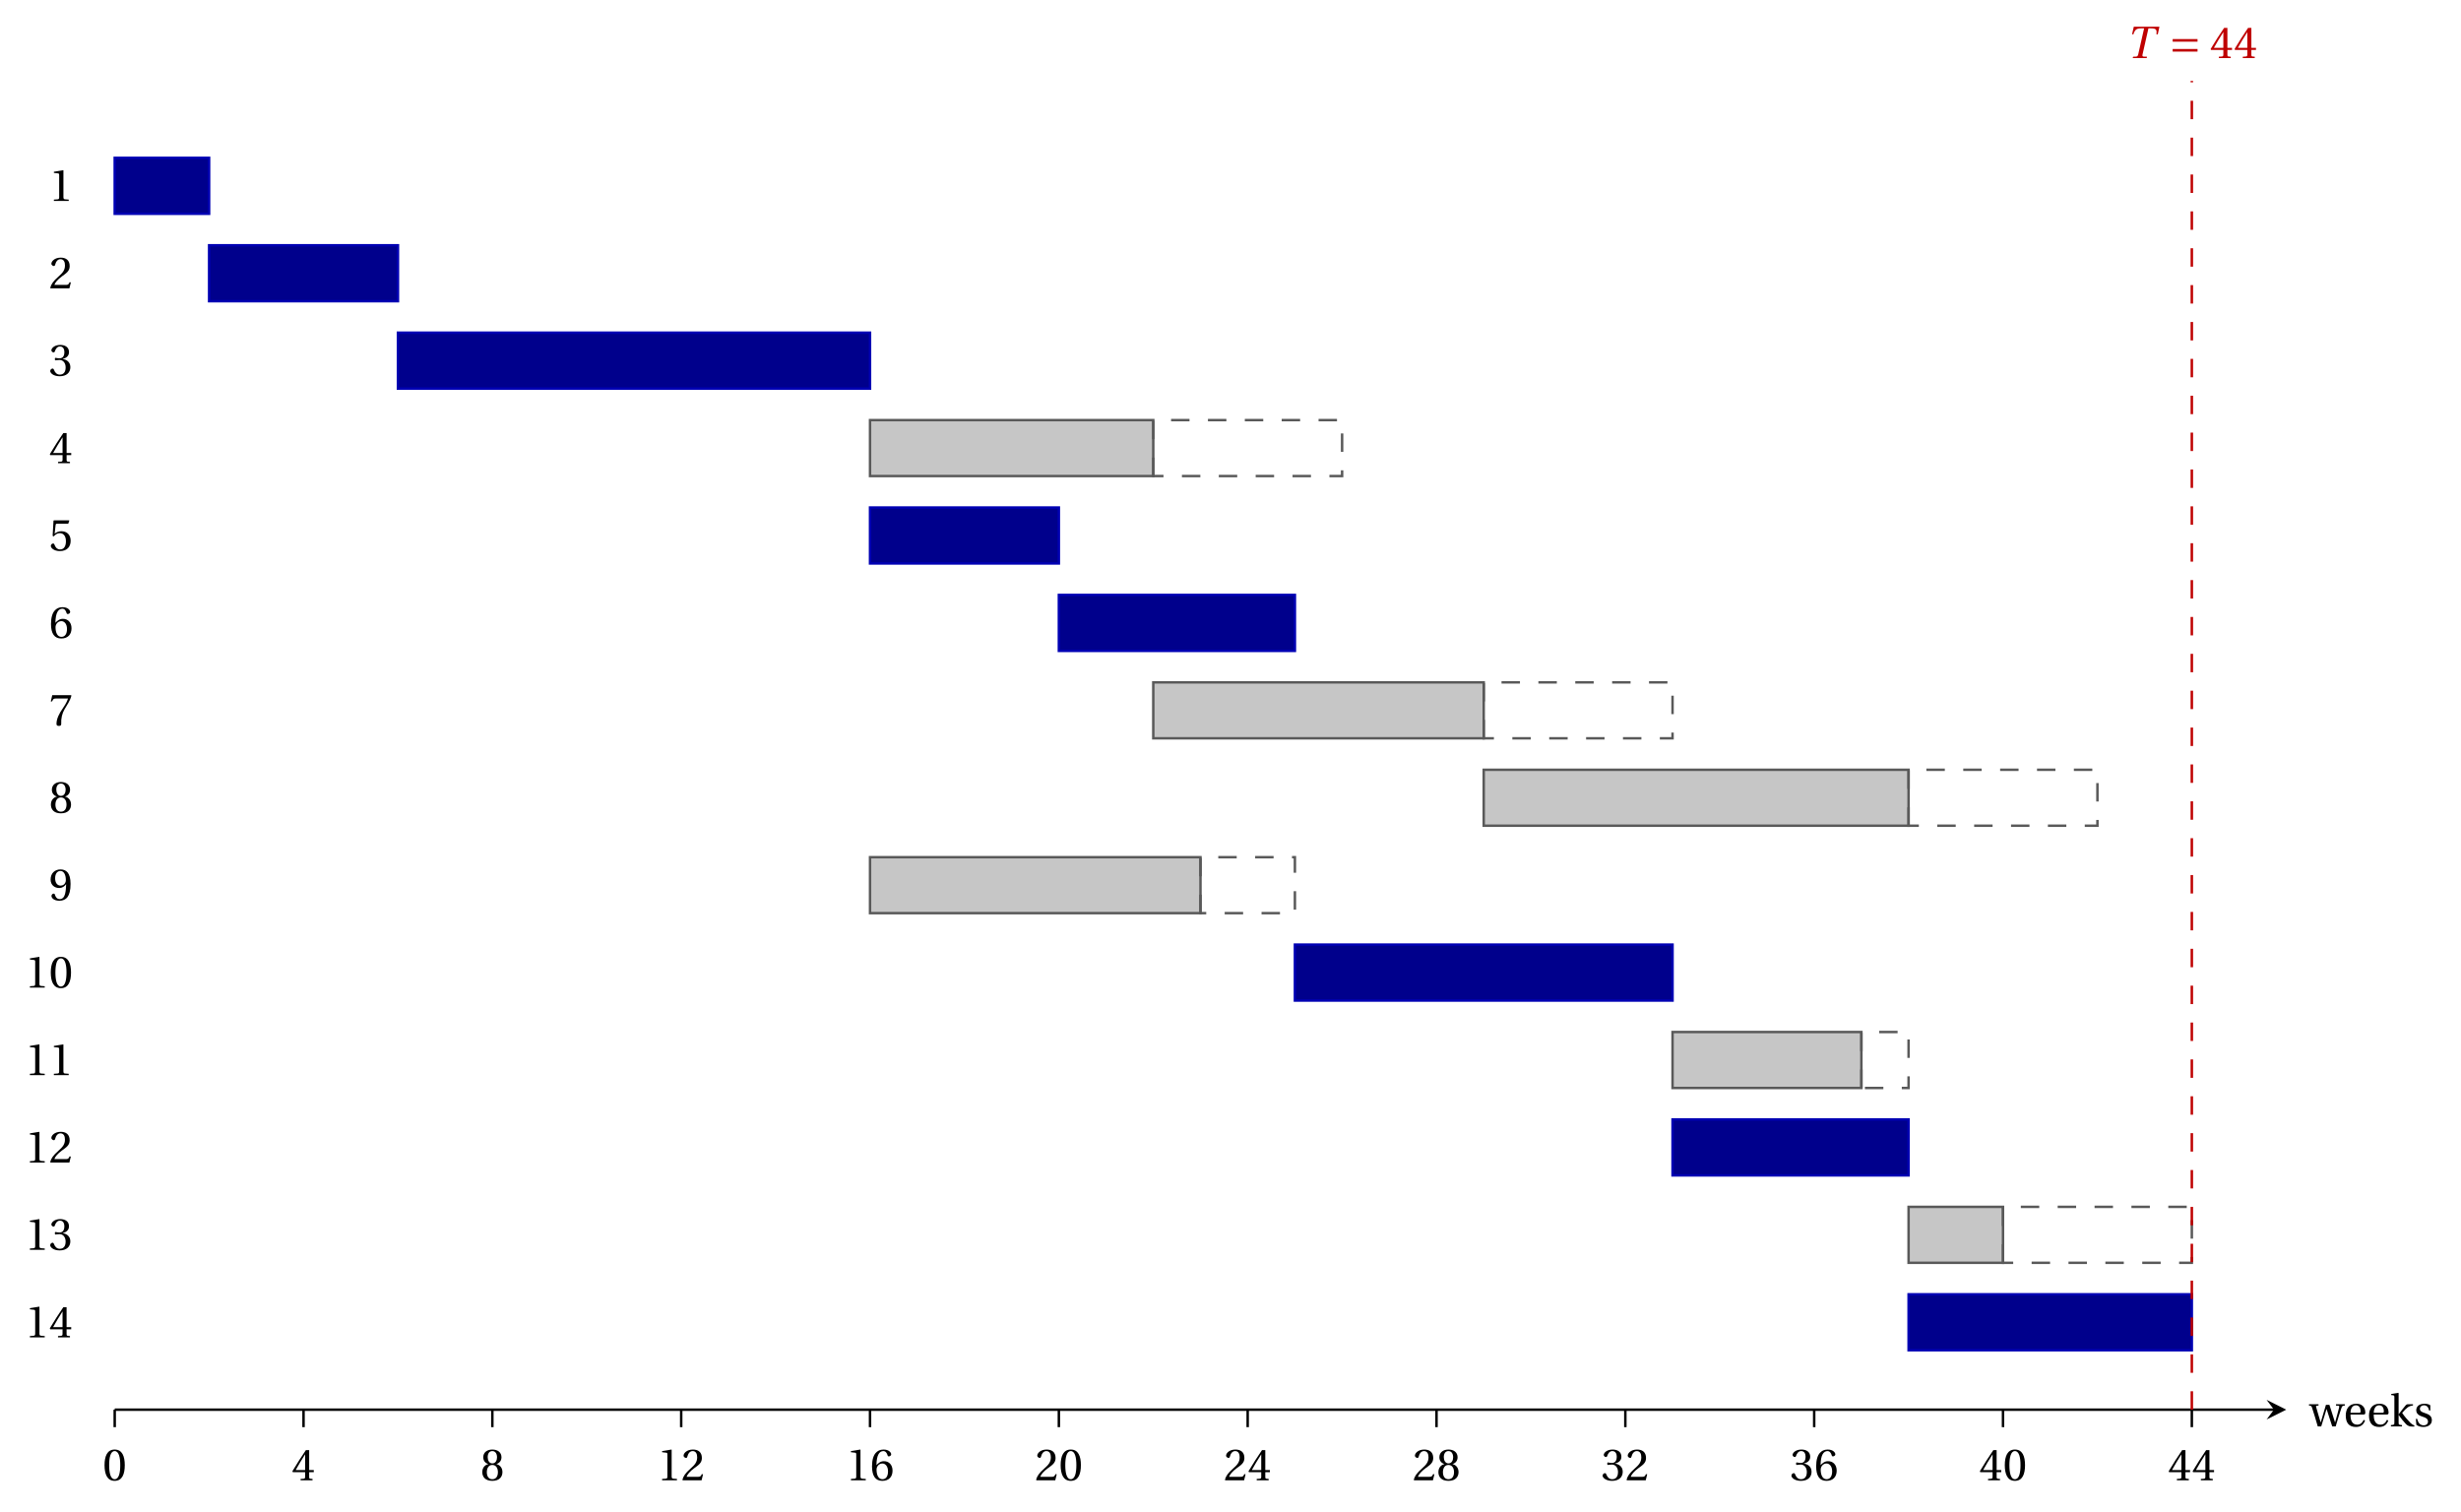
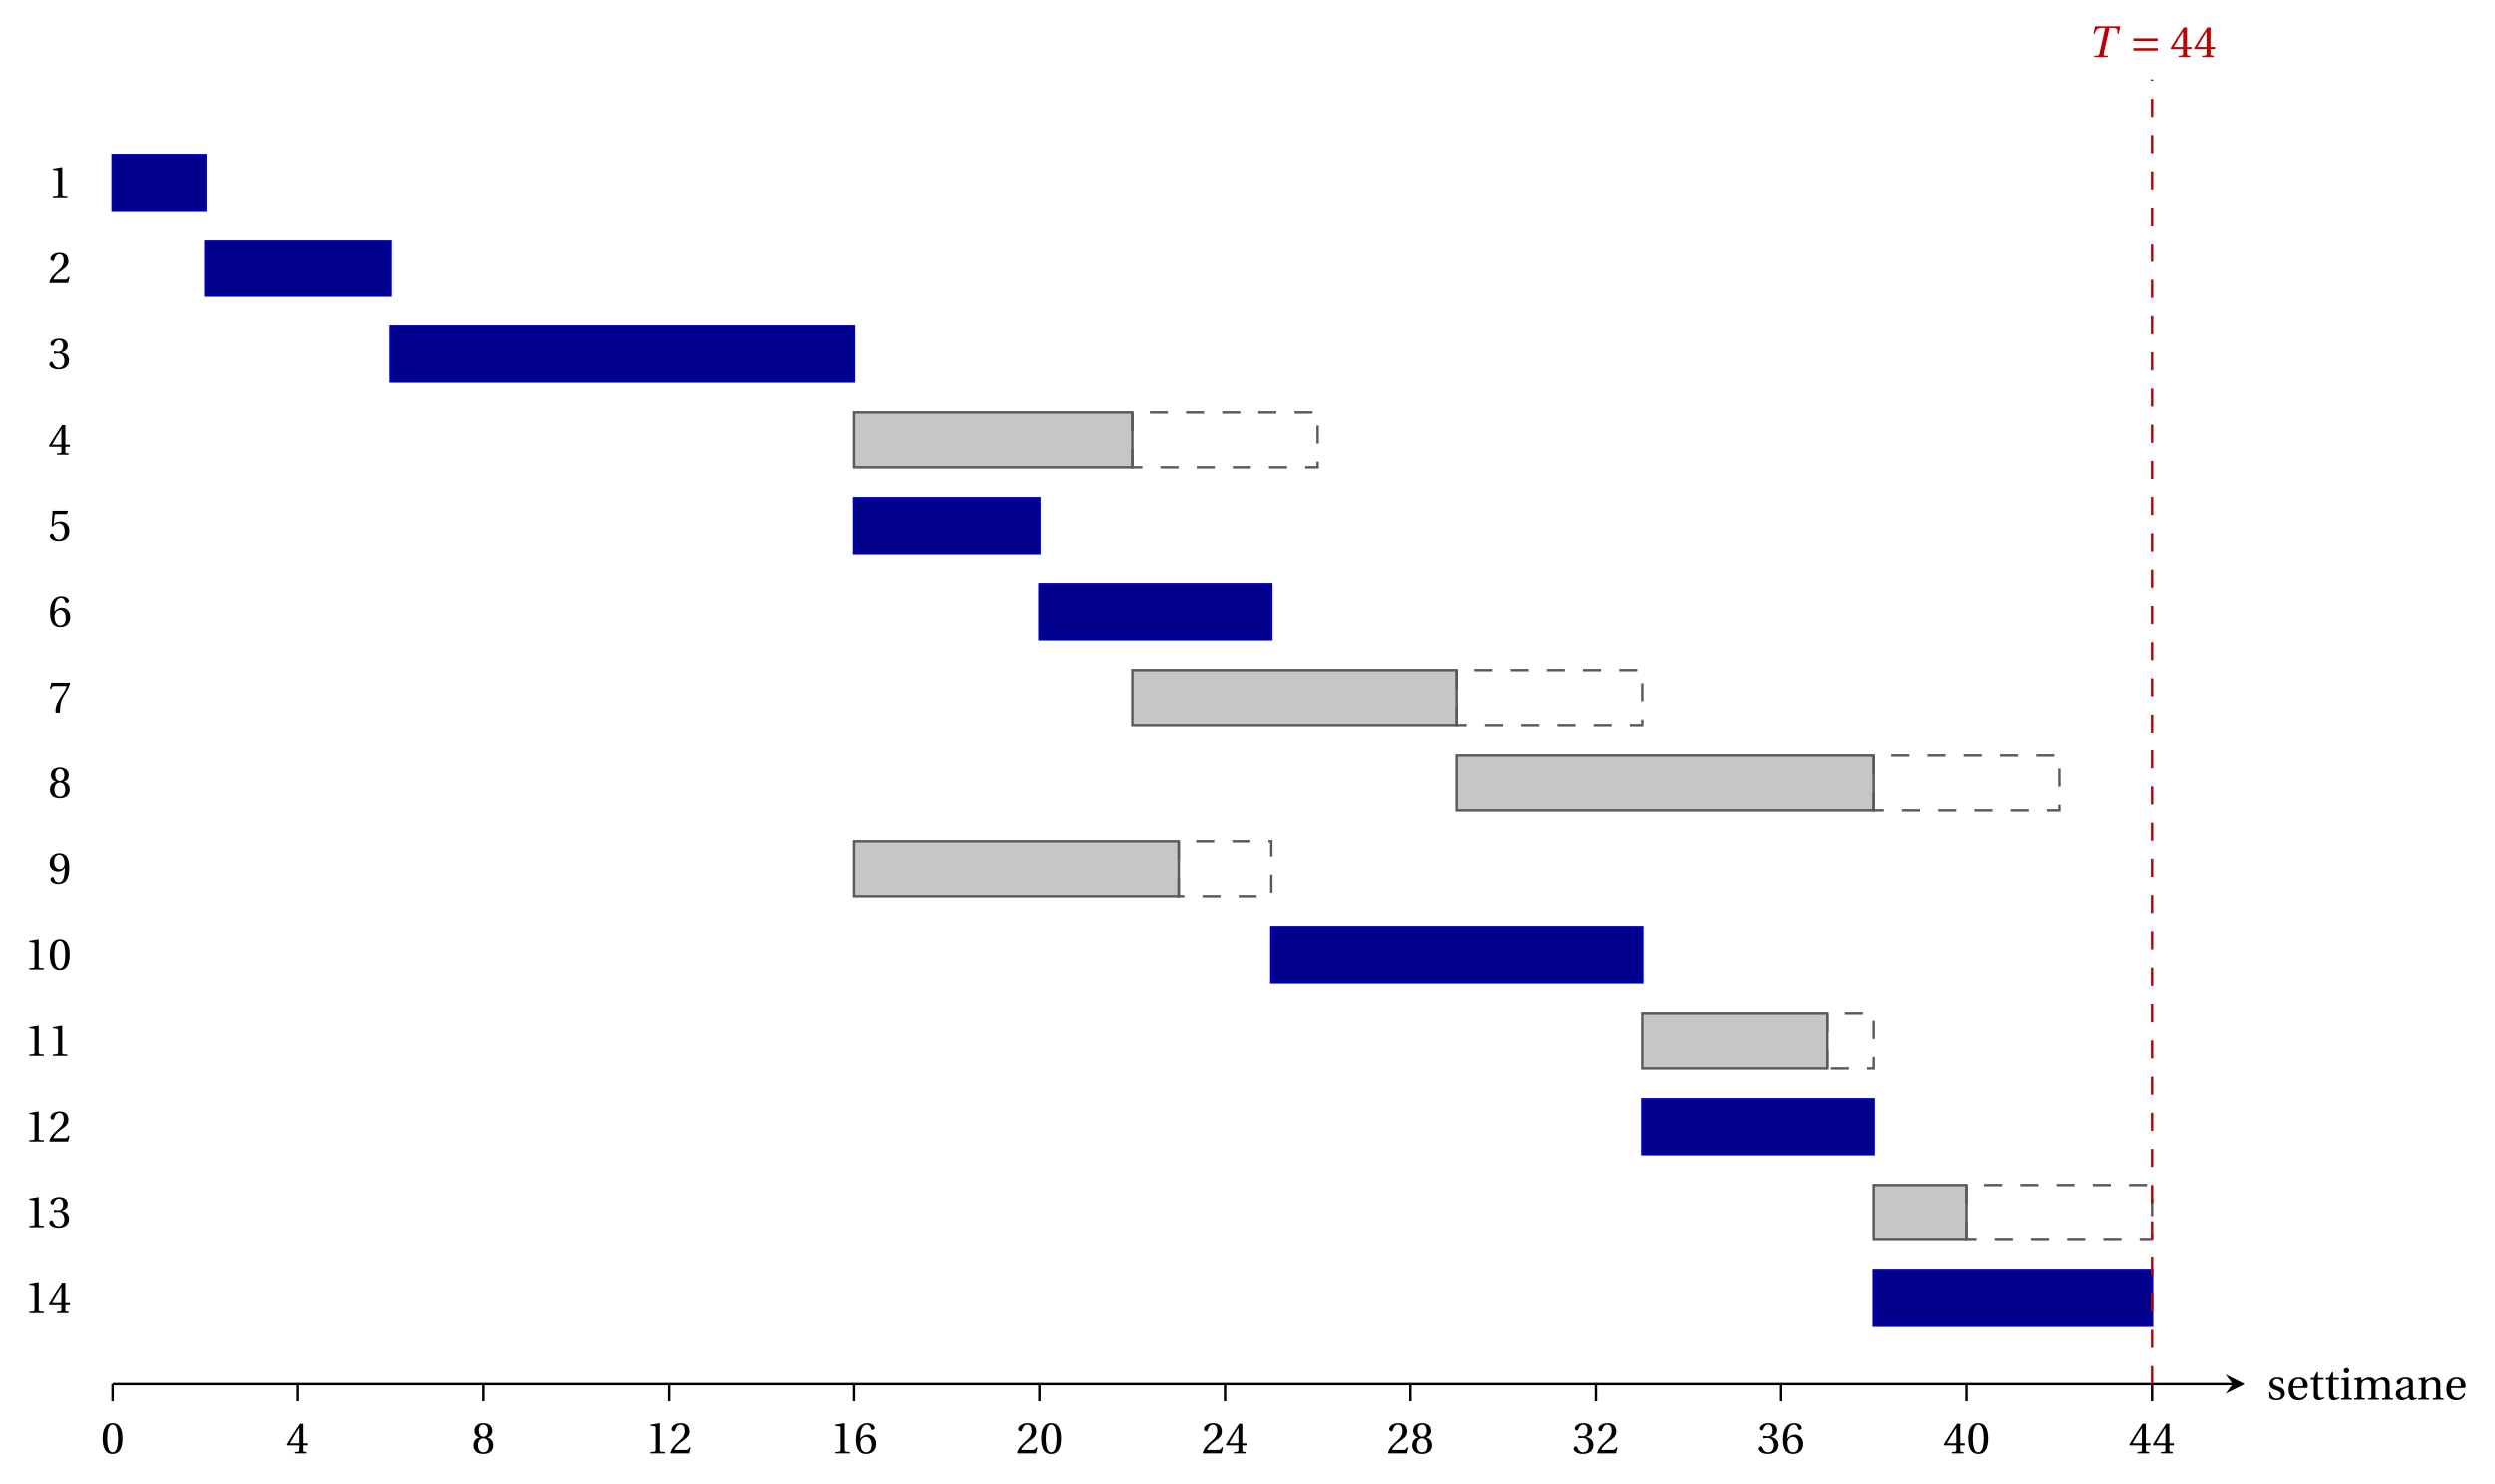
- <svg xmlns="http://www.w3.org/2000/svg" xmlns:xlink="http://www.w3.org/1999/xlink" width="498.75pt" height="306.25pt" viewBox="0 0 399 245" version="1.2">
+ <svg xmlns="http://www.w3.org/2000/svg" xmlns:xlink="http://www.w3.org/1999/xlink" width="515.00pt" height="306.25pt" viewBox="0 0 412 245" version="1.2">
  <defs>
    <g>
      <symbol overflow="visible" id="glyph0-0">
        <path style="stroke:none;" d="" />
      </symbol>
      <symbol overflow="visible" id="glyph0-1">
        <path style="stroke:none;" d="M 3.203 0 L 3.203 -0.219 L 2.594 -0.266 C 2.438 -0.281 2.344 -0.344 2.344 -0.625 L 2.344 -4.938 L 2.312 -4.984 L 0.797 -4.734 L 0.797 -4.547 L 1.484 -4.469 C 1.609 -4.453 1.656 -4.391 1.656 -4.172 L 1.656 -0.625 C 1.656 -0.484 1.641 -0.391 1.594 -0.344 C 1.547 -0.297 1.5 -0.266 1.422 -0.266 L 0.797 -0.219 L 0.797 0 Z M 3.203 0 " />
      </symbol>
      <symbol overflow="visible" id="glyph0-2">
        <path style="stroke:none;" d="M 3.547 -0.969 L 3.344 -1 C 3.188 -0.609 3.047 -0.562 2.75 -0.562 L 0.875 -0.562 C 1 -0.938 1.422 -1.453 2.109 -1.953 C 2.812 -2.469 3.359 -2.797 3.359 -3.609 C 3.359 -4.625 2.688 -4.984 1.906 -4.984 C 0.906 -4.984 0.391 -4.375 0.391 -4 C 0.391 -3.75 0.672 -3.625 0.797 -3.625 C 0.922 -3.625 0.969 -3.703 1 -3.828 C 1.125 -4.328 1.406 -4.734 1.859 -4.734 C 2.422 -4.734 2.594 -4.25 2.594 -3.719 C 2.594 -2.938 2.188 -2.484 1.547 -1.922 C 0.656 -1.141 0.344 -0.641 0.203 -0.078 L 0.266 0 L 3.312 0 Z M 3.547 -0.969 " />
      </symbol>
      <symbol overflow="visible" id="glyph0-3">
        <path style="stroke:none;" d="M 0.953 -2.688 C 0.953 -2.562 0.984 -2.484 1.078 -2.484 C 1.172 -2.484 1.375 -2.547 1.719 -2.547 C 2.344 -2.547 2.703 -1.984 2.703 -1.344 C 2.703 -0.469 2.266 -0.172 1.75 -0.172 C 1.266 -0.172 0.953 -0.531 0.812 -0.953 C 0.766 -1.078 0.688 -1.156 0.594 -1.156 C 0.453 -1.156 0.203 -1.016 0.203 -0.75 C 0.203 -0.438 0.703 0.094 1.734 0.094 C 2.797 0.094 3.469 -0.453 3.469 -1.391 C 3.469 -2.359 2.625 -2.656 2.219 -2.703 L 2.219 -2.719 C 2.609 -2.797 3.25 -3.078 3.25 -3.812 C 3.25 -4.625 2.609 -4.984 1.828 -4.984 C 0.859 -4.984 0.391 -4.422 0.391 -4.109 C 0.391 -3.891 0.641 -3.766 0.75 -3.766 C 0.844 -3.766 0.906 -3.812 0.938 -3.906 C 1.094 -4.406 1.375 -4.734 1.781 -4.734 C 2.359 -4.734 2.5 -4.219 2.5 -3.797 C 2.5 -3.359 2.344 -2.812 1.719 -2.812 C 1.375 -2.812 1.172 -2.891 1.078 -2.891 C 0.984 -2.891 0.953 -2.812 0.953 -2.688 Z M 0.953 -2.688 " />
      </symbol>
      <symbol overflow="visible" id="glyph0-4">
        <path style="stroke:none;" d="M 2.203 -1.312 L 2.203 -0.562 C 2.203 -0.312 2.125 -0.266 1.938 -0.25 L 1.469 -0.219 L 1.469 0 L 3.406 0 L 3.406 -0.219 L 3.078 -0.25 C 2.906 -0.266 2.859 -0.312 2.859 -0.562 L 2.859 -1.312 L 3.609 -1.312 L 3.609 -1.656 L 2.859 -1.656 L 2.859 -4.891 L 2.328 -4.891 C 1.641 -3.891 0.812 -2.609 0.141 -1.469 L 0.203 -1.312 Z M 0.672 -1.656 C 1.109 -2.453 1.625 -3.297 2.188 -4.188 L 2.203 -4.188 L 2.203 -1.656 Z M 0.672 -1.656 " />
      </symbol>
      <symbol overflow="visible" id="glyph0-5">
        <path style="stroke:none;" d="M 3.125 -4.344 L 3.297 -4.844 L 3.266 -4.891 L 0.812 -4.891 L 0.734 -4.828 L 0.594 -2.375 L 0.766 -2.281 C 1.078 -2.641 1.375 -2.812 1.766 -2.812 C 2.25 -2.812 2.75 -2.469 2.75 -1.5 C 2.75 -0.734 2.453 -0.172 1.812 -0.172 C 1.297 -0.172 1.031 -0.547 0.891 -0.953 C 0.844 -1.062 0.781 -1.141 0.688 -1.141 C 0.531 -1.141 0.297 -0.984 0.297 -0.75 C 0.297 -0.406 0.812 0.094 1.766 0.094 C 2.969 0.094 3.516 -0.641 3.516 -1.578 C 3.516 -2.594 2.875 -3.125 2 -3.125 C 1.594 -3.125 1.172 -2.953 0.938 -2.734 L 0.922 -2.75 L 1.078 -4.125 C 1.109 -4.312 1.156 -4.344 1.297 -4.344 Z M 3.125 -4.344 " />
      </symbol>
      <symbol overflow="visible" id="glyph0-6">
        <path style="stroke:none;" d="M 2 0.094 C 3.078 0.094 3.656 -0.578 3.656 -1.562 C 3.656 -2.562 3.016 -3.109 2.25 -3.094 C 1.703 -3.109 1.266 -2.703 1.062 -2.469 L 1.047 -2.469 C 1.062 -4.078 1.516 -4.734 2.172 -4.734 C 2.516 -4.734 2.75 -4.438 2.859 -4.016 C 2.875 -3.938 2.938 -3.875 3.047 -3.875 C 3.203 -3.875 3.438 -4 3.438 -4.203 C 3.438 -4.484 3.078 -4.984 2.203 -4.984 C 1.625 -4.984 1.203 -4.766 0.906 -4.406 C 0.578 -4.031 0.328 -3.328 0.328 -2.266 C 0.328 -0.688 0.891 0.094 2 0.094 Z M 2.016 -2.719 C 2.469 -2.719 2.922 -2.297 2.922 -1.453 C 2.922 -0.688 2.625 -0.172 2.016 -0.172 C 1.375 -0.172 1.062 -0.844 1.062 -1.734 C 1.062 -2.172 1.391 -2.719 2.016 -2.719 Z M 2.016 -2.719 " />
      </symbol>
      <symbol overflow="visible" id="glyph0-7">
        <path style="stroke:none;" d="M 0.531 -4.891 L 0.297 -3.875 L 0.5 -3.875 L 0.578 -4.016 C 0.672 -4.234 0.766 -4.344 1.094 -4.344 L 3.078 -4.344 C 3 -4.078 2.859 -3.656 2.266 -2.797 C 1.641 -1.891 1.219 -1.078 1.219 -0.219 C 1.219 0.031 1.391 0.094 1.625 0.094 C 1.828 0.094 1.984 0.016 1.984 -0.188 C 1.938 -1.156 2.141 -1.938 2.531 -2.609 C 3 -3.438 3.391 -3.891 3.641 -4.812 L 3.578 -4.891 Z M 0.531 -4.891 " />
      </symbol>
      <symbol overflow="visible" id="glyph0-8">
        <path style="stroke:none;" d="M 1.938 -2.484 C 2.531 -2.484 2.844 -1.984 2.844 -1.312 C 2.844 -0.672 2.562 -0.172 1.938 -0.172 C 1.328 -0.172 1.047 -0.672 1.047 -1.312 C 1.047 -1.984 1.359 -2.484 1.938 -2.484 Z M 1.938 0.094 C 3.125 0.094 3.578 -0.594 3.578 -1.328 C 3.578 -2.078 3.109 -2.5 2.609 -2.625 L 2.609 -2.641 C 3.062 -2.766 3.422 -3.141 3.422 -3.734 C 3.422 -4.531 2.797 -4.984 1.938 -4.984 C 1.109 -4.984 0.469 -4.531 0.469 -3.734 C 0.469 -3.141 0.828 -2.766 1.281 -2.641 L 1.281 -2.625 C 0.781 -2.5 0.312 -2.078 0.312 -1.328 C 0.312 -0.594 0.75 0.094 1.938 0.094 Z M 1.938 -2.734 C 1.422 -2.734 1.188 -3.25 1.188 -3.75 C 1.188 -4.312 1.438 -4.734 1.938 -4.734 C 2.438 -4.734 2.688 -4.312 2.703 -3.75 C 2.703 -3.25 2.484 -2.734 1.938 -2.734 Z M 1.938 -2.734 " />
      </symbol>
      <symbol overflow="visible" id="glyph0-9">
        <path style="stroke:none;" d="M 1.672 -1.969 C 2.125 -1.969 2.516 -2.219 2.766 -2.578 L 2.781 -2.578 C 2.781 -2.125 2.734 -1.531 2.609 -1.016 C 2.484 -0.531 2.219 -0.172 1.75 -0.172 C 1.25 -0.172 1.062 -0.562 0.953 -0.906 C 0.938 -1 0.875 -1.062 0.75 -1.062 C 0.609 -1.062 0.406 -0.906 0.406 -0.688 C 0.406 -0.359 0.797 0.094 1.688 0.094 C 2.281 0.094 2.734 -0.125 3.016 -0.516 C 3.312 -0.938 3.5 -1.578 3.5 -2.641 C 3.5 -3.547 3.312 -4.141 3.031 -4.484 C 2.75 -4.828 2.344 -4.984 1.875 -4.984 C 0.938 -4.984 0.266 -4.359 0.266 -3.344 C 0.266 -2.438 0.922 -1.969 1.672 -1.969 Z M 1.891 -2.359 C 1.328 -2.359 1 -2.844 1 -3.547 C 1 -4.234 1.297 -4.734 1.875 -4.734 C 2.453 -4.734 2.734 -4.031 2.734 -3.312 C 2.734 -3.188 2.734 -3.047 2.688 -2.938 C 2.578 -2.594 2.281 -2.359 1.891 -2.359 Z M 1.891 -2.359 " />
      </symbol>
      <symbol overflow="visible" id="glyph0-10">
        <path style="stroke:none;" d="M 1.938 -4.734 C 2.641 -4.734 2.844 -3.641 2.844 -2.453 C 2.844 -1.25 2.641 -0.172 1.938 -0.172 C 1.25 -0.172 1.047 -1.25 1.047 -2.453 C 1.047 -3.641 1.25 -4.734 1.938 -4.734 Z M 1.938 -4.984 C 0.734 -4.984 0.297 -3.906 0.297 -2.453 C 0.297 -0.984 0.734 0.094 1.938 0.094 C 3.156 0.094 3.578 -0.984 3.578 -2.453 C 3.578 -3.906 3.156 -4.984 1.938 -4.984 Z M 1.938 -4.984 " />
      </symbol>
      <symbol overflow="visible" id="glyph0-11">
-         <path style="stroke:none;" d="M -0.016 -3.594 L -0.016 -3.375 C 0.281 -3.359 0.375 -3.344 0.469 -3.062 C 0.781 -2.094 1.094 -1.109 1.406 0 L 1.969 0 L 2.828 -2.797 L 2.844 -2.797 C 3.156 -1.859 3.453 -0.938 3.75 0 L 4.312 0 C 4.609 -1.078 5.047 -2.375 5.234 -2.953 C 5.359 -3.328 5.438 -3.359 5.797 -3.375 L 5.797 -3.594 L 4.359 -3.594 L 4.359 -3.375 L 4.781 -3.344 C 4.906 -3.328 4.906 -3.234 4.875 -3.094 C 4.781 -2.672 4.453 -1.484 4.219 -0.656 L 4.203 -0.656 C 3.891 -1.609 3.594 -2.547 3.297 -3.5 L 2.734 -3.5 L 1.891 -0.656 L 1.875 -0.656 C 1.609 -1.5 1.375 -2.344 1.141 -3.141 C 1.094 -3.281 1.141 -3.344 1.281 -3.359 L 1.531 -3.375 L 1.531 -3.594 Z M -0.016 -3.594 " />
+         <path style="stroke:none;" d="M 2.688 -2.578 L 2.688 -3.422 C 2.453 -3.609 2.078 -3.672 1.75 -3.672 C 0.953 -3.672 0.422 -3.312 0.406 -2.609 C 0.422 -2 0.906 -1.734 1.516 -1.547 C 1.844 -1.438 2.312 -1.281 2.312 -0.781 C 2.312 -0.406 2.016 -0.172 1.625 -0.172 C 1.031 -0.172 0.703 -0.594 0.562 -1.219 L 0.344 -1.219 L 0.422 -0.266 C 0.688 -0.031 1.125 0.094 1.562 0.094 C 2.438 0.094 2.938 -0.375 2.938 -1 C 2.938 -1.641 2.531 -1.938 1.781 -2.172 C 1.484 -2.266 1 -2.422 1 -2.828 C 1 -3.203 1.297 -3.422 1.656 -3.422 C 2.172 -3.422 2.422 -3.016 2.484 -2.578 Z M 2.688 -2.578 " />
      </symbol>
      <symbol overflow="visible" id="glyph0-12">
        <path style="stroke:none;" d="M 3.234 -1.922 C 3.391 -1.922 3.531 -1.969 3.531 -2.203 C 3.531 -2.641 3.391 -3.672 2.047 -3.672 C 0.906 -3.672 0.359 -2.859 0.359 -1.766 C 0.359 -0.609 0.859 0.109 2.047 0.094 C 2.859 0.078 3.281 -0.359 3.484 -0.953 L 3.266 -1.062 C 3.062 -0.641 2.781 -0.281 2.203 -0.281 C 1.297 -0.281 1.109 -1.172 1.125 -1.922 Z M 1.125 -2.203 C 1.125 -2.5 1.234 -3.422 2 -3.422 C 2.688 -3.422 2.766 -2.719 2.766 -2.438 C 2.766 -2.297 2.719 -2.203 2.516 -2.203 Z M 1.125 -2.203 " />
      </symbol>
      <symbol overflow="visible" id="glyph0-13">
-         <path style="stroke:none;" d="M 0.703 -0.641 C 0.703 -0.266 0.672 -0.25 0.141 -0.219 L 0.141 0 L 1.938 0 L 1.938 -0.219 C 1.422 -0.25 1.391 -0.266 1.391 -0.641 L 1.391 -1.859 L 1.406 -1.859 C 1.703 -1.391 2.219 -0.75 2.594 -0.359 C 2.875 -0.094 3.156 0 3.391 0.016 L 3.938 0.031 L 3.938 -0.172 C 3.719 -0.234 3.547 -0.344 3.312 -0.562 C 2.859 -1.016 2.281 -1.703 2.016 -2.109 C 1.969 -2.156 1.953 -2.188 2.031 -2.266 C 2.375 -2.672 2.609 -2.891 2.859 -3.078 C 3.109 -3.25 3.297 -3.344 3.719 -3.391 L 3.719 -3.594 L 2.969 -3.594 C 2.719 -3.594 2.656 -3.547 2.5 -3.375 C 2.297 -3.125 1.562 -2.219 1.406 -1.969 L 1.391 -1.969 L 1.391 -5.391 L 1.328 -5.438 L 0.188 -5.25 L 0.188 -5.078 L 0.469 -5.047 C 0.656 -5.016 0.703 -4.984 0.703 -4.703 Z M 0.703 -0.641 " />
+         <path style="stroke:none;" d="M 2.391 -3.297 L 2.391 -3.594 L 1.438 -3.594 L 1.438 -4.516 L 1.234 -4.516 L 0.781 -3.594 L 0.234 -3.594 L 0.234 -3.297 L 0.75 -3.297 L 0.75 -0.75 C 0.75 0 1.312 0.094 1.562 0.094 C 1.938 0.094 2.297 -0.109 2.5 -0.234 L 2.453 -0.391 C 2.266 -0.312 2.109 -0.297 1.922 -0.297 C 1.672 -0.297 1.438 -0.469 1.438 -1.031 L 1.438 -3.297 Z M 2.391 -3.297 " />
      </symbol>
      <symbol overflow="visible" id="glyph0-14">
-         <path style="stroke:none;" d="M 2.688 -2.578 L 2.688 -3.422 C 2.453 -3.609 2.078 -3.672 1.75 -3.672 C 0.953 -3.672 0.422 -3.312 0.406 -2.609 C 0.422 -2 0.906 -1.734 1.516 -1.547 C 1.844 -1.438 2.312 -1.281 2.312 -0.781 C 2.312 -0.406 2.016 -0.172 1.625 -0.172 C 1.031 -0.172 0.703 -0.594 0.562 -1.219 L 0.344 -1.219 L 0.422 -0.266 C 0.688 -0.031 1.125 0.094 1.562 0.094 C 2.438 0.094 2.938 -0.375 2.938 -1 C 2.938 -1.641 2.531 -1.938 1.781 -2.172 C 1.484 -2.266 1 -2.422 1 -2.828 C 1 -3.203 1.297 -3.422 1.656 -3.422 C 2.172 -3.422 2.422 -3.016 2.484 -2.578 Z M 2.688 -2.578 " />
+         <path style="stroke:none;" d="M 0.266 -3.5 L 0.266 -3.312 L 0.547 -3.281 C 0.734 -3.25 0.781 -3.203 0.781 -2.953 L 0.781 -0.641 C 0.781 -0.266 0.766 -0.25 0.234 -0.219 L 0.234 0 L 2.016 0 L 2.016 -0.219 C 1.5 -0.25 1.469 -0.266 1.469 -0.641 L 1.469 -3.641 L 1.422 -3.672 Z M 1.125 -5.234 C 0.859 -5.234 0.672 -5.047 0.672 -4.781 C 0.672 -4.531 0.859 -4.344 1.125 -4.344 C 1.391 -4.344 1.562 -4.531 1.562 -4.781 C 1.562 -5.047 1.391 -5.234 1.125 -5.234 Z M 1.125 -5.234 " />
+       </symbol>
+       <symbol overflow="visible" id="glyph0-15">
+         <path style="stroke:none;" d="M 0.266 -3.5 L 0.266 -3.312 L 0.547 -3.281 C 0.734 -3.25 0.781 -3.203 0.781 -2.953 L 0.781 -0.641 C 0.781 -0.266 0.766 -0.25 0.234 -0.219 L 0.234 0 L 2.016 0 L 2.016 -0.219 C 1.5 -0.25 1.469 -0.266 1.469 -0.641 L 1.469 -2.359 C 1.469 -2.531 1.484 -2.641 1.531 -2.734 C 1.672 -3.031 2 -3.281 2.391 -3.281 C 3.031 -3.281 3.094 -2.828 3.094 -2.359 L 3.094 -0.641 C 3.094 -0.266 3.078 -0.25 2.547 -0.219 L 2.547 0 L 4.344 0 L 4.344 -0.219 C 3.812 -0.25 3.781 -0.266 3.781 -0.641 L 3.781 -2.359 C 3.781 -2.531 3.797 -2.641 3.844 -2.75 C 3.953 -3.047 4.266 -3.281 4.672 -3.281 C 5.141 -3.297 5.422 -3 5.422 -2.359 L 5.422 -0.641 C 5.422 -0.266 5.391 -0.25 4.859 -0.219 L 4.859 0 L 6.656 0 L 6.656 -0.219 C 6.141 -0.25 6.109 -0.266 6.109 -0.641 L 6.109 -2.516 C 6.109 -3.25 5.703 -3.672 5.016 -3.672 C 4.406 -3.672 3.984 -3.281 3.719 -3.109 C 3.547 -3.453 3.266 -3.672 2.75 -3.672 C 2.188 -3.672 1.734 -3.312 1.469 -3.125 L 1.406 -3.672 Z M 0.266 -3.5 " />
+       </symbol>
+       <symbol overflow="visible" id="glyph0-16">
+         <path style="stroke:none;" d="M 2.516 -1.047 C 2.516 -0.453 2.062 -0.297 1.766 -0.297 C 1.312 -0.297 1.094 -0.625 1.094 -1.062 C 1.094 -1.406 1.266 -1.578 1.672 -1.734 C 1.969 -1.844 2.359 -1.984 2.516 -2.078 Z M 3.172 -2.703 C 3.172 -3.125 3.078 -3.672 1.969 -3.672 C 1.141 -3.672 0.484 -3.25 0.484 -2.844 C 0.484 -2.609 0.766 -2.5 0.906 -2.5 C 1.062 -2.5 1.094 -2.578 1.141 -2.703 C 1.297 -3.25 1.594 -3.422 1.891 -3.422 C 2.172 -3.422 2.516 -3.281 2.516 -2.688 L 2.516 -2.375 C 2.328 -2.188 1.625 -2.016 1.047 -1.828 C 0.516 -1.656 0.359 -1.297 0.359 -0.953 C 0.359 -0.406 0.719 0.094 1.422 0.094 C 1.875 0.078 2.266 -0.203 2.5 -0.359 C 2.609 -0.078 2.719 0.094 2.984 0.094 C 3.25 0.094 3.562 0 3.844 -0.125 L 3.797 -0.312 C 3.703 -0.281 3.547 -0.266 3.422 -0.297 C 3.297 -0.328 3.172 -0.469 3.172 -0.938 Z M 3.172 -2.703 " />
+       </symbol>
+       <symbol overflow="visible" id="glyph0-17">
+         <path style="stroke:none;" d="M 3.875 -2.516 C 3.875 -3.25 3.469 -3.672 2.797 -3.672 C 2.25 -3.672 1.922 -3.422 1.469 -3.125 L 1.359 -3.672 L 0.266 -3.5 L 0.266 -3.312 L 0.547 -3.281 C 0.734 -3.25 0.781 -3.203 0.781 -2.953 L 0.781 -0.641 C 0.781 -0.266 0.766 -0.25 0.234 -0.219 L 0.234 0 L 2.016 0 L 2.016 -0.219 C 1.5 -0.25 1.469 -0.266 1.469 -0.641 L 1.469 -2.359 C 1.469 -2.531 1.484 -2.641 1.547 -2.75 C 1.703 -3.047 2.031 -3.281 2.422 -3.281 C 2.922 -3.281 3.188 -3 3.188 -2.359 L 3.188 -0.641 C 3.188 -0.266 3.172 -0.25 2.641 -0.219 L 2.641 0 L 4.422 0 L 4.422 -0.219 C 3.906 -0.25 3.875 -0.266 3.875 -0.641 Z M 3.875 -2.516 " />
      </symbol>
      <symbol overflow="visible" id="glyph1-0">
        <path style="stroke:none;" d="" />
      </symbol>
      <symbol overflow="visible" id="glyph1-1">
        <path style="stroke:none;" d="M 3.375 0 L 3.422 -0.219 L 2.891 -0.234 C 2.688 -0.25 2.641 -0.359 2.703 -0.594 L 3.656 -4.812 L 4.109 -4.812 C 5.016 -4.812 5.016 -4.5 4.953 -3.844 L 5.172 -3.844 L 5.438 -5.078 L 1.281 -5.078 L 1 -3.844 L 1.219 -3.844 C 1.453 -4.594 1.719 -4.812 2.438 -4.812 L 2.953 -4.812 L 2 -0.594 C 1.938 -0.359 1.859 -0.25 1.641 -0.234 L 1.172 -0.219 L 1.109 0 Z M 3.375 0 " />
      </symbol>
      <symbol overflow="visible" id="glyph2-0">
        <path style="stroke:none;" d="" />
      </symbol>
      <symbol overflow="visible" id="glyph2-1">
        <path style="stroke:none;" d="M 4.656 -1.047 L 4.656 -1.469 L 0.625 -1.469 L 0.625 -1.047 Z M 4.656 -2.656 L 4.656 -3.078 L 0.625 -3.078 L 0.625 -2.656 Z M 4.656 -2.656 " />
      </symbol>
    </g>
  </defs>
  <g id="surface1">
    <g style="fill:rgb(0%,0%,0%);fill-opacity:1;">
      <use xlink:href="#glyph0-1" x="7.939" y="32.582" />
    </g>
    <path style="fill-rule:nonzero;fill:rgb(0%,0%,54.999%);fill-opacity:1;stroke-width:0.399;stroke-linecap:butt;stroke-linejoin:miter;stroke:rgb(0%,0%,70%);stroke-opacity:1;stroke-miterlimit:10;" d="M 0.002 -18.71 L 0.002 -9.636 L 15.306 -9.636 L 15.306 -18.71 Z M 0.002 -18.71 " transform="matrix(1,0,0,-1,18.596,15.954)" />
    <g style="fill:rgb(0%,0%,0%);fill-opacity:1;">
      <use xlink:href="#glyph0-2" x="7.939" y="46.755" />
    </g>
    <path style="fill-rule:nonzero;fill:rgb(0%,0%,54.999%);fill-opacity:1;stroke-width:0.399;stroke-linecap:butt;stroke-linejoin:miter;stroke:rgb(0%,0%,70%);stroke-opacity:1;stroke-miterlimit:10;" d="M 15.306 -32.882 L 15.306 -23.812 L 45.924 -23.812 L 45.924 -32.882 Z M 15.306 -32.882 " transform="matrix(1,0,0,-1,18.596,15.954)" />
    <g style="fill:rgb(0%,0%,0%);fill-opacity:1;">
      <use xlink:href="#glyph0-3" x="7.939" y="60.908" />
    </g>
    <path style="fill-rule:nonzero;fill:rgb(0%,0%,54.999%);fill-opacity:1;stroke-width:0.399;stroke-linecap:butt;stroke-linejoin:miter;stroke:rgb(0%,0%,70%);stroke-opacity:1;stroke-miterlimit:10;" d="M 45.924 -47.058 L 45.924 -37.983 L 122.459 -37.983 L 122.459 -47.058 Z M 45.924 -47.058 " transform="matrix(1,0,0,-1,18.596,15.954)" />
    <g style="fill:rgb(0%,0%,0%);fill-opacity:1;">
      <use xlink:href="#glyph0-4" x="7.939" y="75.101" />
    </g>
    <path style="fill-rule:nonzero;fill:rgb(77.499%,77.499%,77.499%);fill-opacity:1;stroke-width:0.399;stroke-linecap:butt;stroke-linejoin:miter;stroke:rgb(34.999%,34.999%,34.999%);stroke-opacity:1;stroke-miterlimit:10;" d="M 122.459 -61.23 L 122.459 -52.159 L 168.384 -52.159 L 168.384 -61.23 Z M 122.459 -61.23 " transform="matrix(1,0,0,-1,18.596,15.954)" />
    <path style="fill:none;stroke-width:0.399;stroke-linecap:butt;stroke-linejoin:miter;stroke:rgb(34.999%,34.999%,34.999%);stroke-opacity:1;stroke-dasharray:2.989,2.989;stroke-miterlimit:10;" d="M 168.384 -61.23 L 168.384 -52.159 L 198.998 -52.159 L 198.998 -61.23 Z M 168.384 -61.23 " transform="matrix(1,0,0,-1,18.596,15.954)" />
    <g style="fill:rgb(0%,0%,0%);fill-opacity:1;">
      <use xlink:href="#glyph0-5" x="7.939" y="89.255" />
    </g>
    <path style="fill-rule:nonzero;fill:rgb(0%,0%,54.999%);fill-opacity:1;stroke-width:0.399;stroke-linecap:butt;stroke-linejoin:miter;stroke:rgb(0%,0%,70%);stroke-opacity:1;stroke-miterlimit:10;" d="M 122.459 -75.401 L 122.459 -66.331 L 153.076 -66.331 L 153.076 -75.401 Z M 122.459 -75.401 " transform="matrix(1,0,0,-1,18.596,15.954)" />
    <g style="fill:rgb(0%,0%,0%);fill-opacity:1;">
      <use xlink:href="#glyph0-6" x="7.939" y="103.428" />
    </g>
    <path style="fill-rule:nonzero;fill:rgb(0%,0%,54.999%);fill-opacity:1;stroke-width:0.399;stroke-linecap:butt;stroke-linejoin:miter;stroke:rgb(0%,0%,70%);stroke-opacity:1;stroke-miterlimit:10;" d="M 153.076 -89.577 L 153.076 -80.503 L 191.345 -80.503 L 191.345 -89.577 Z M 153.076 -89.577 " transform="matrix(1,0,0,-1,18.596,15.954)" />
    <g style="fill:rgb(0%,0%,0%);fill-opacity:1;">
      <use xlink:href="#glyph0-7" x="7.939" y="117.601" />
    </g>
    <path style="fill-rule:nonzero;fill:rgb(77.499%,77.499%,77.499%);fill-opacity:1;stroke-width:0.399;stroke-linecap:butt;stroke-linejoin:miter;stroke:rgb(34.999%,34.999%,34.999%);stroke-opacity:1;stroke-miterlimit:10;" d="M 168.384 -103.749 L 168.384 -94.679 L 221.959 -94.679 L 221.959 -103.749 Z M 168.384 -103.749 " transform="matrix(1,0,0,-1,18.596,15.954)" />
    <path style="fill:none;stroke-width:0.399;stroke-linecap:butt;stroke-linejoin:miter;stroke:rgb(34.999%,34.999%,34.999%);stroke-opacity:1;stroke-dasharray:2.989,2.989;stroke-miterlimit:10;" d="M 221.959 -103.749 L 221.959 -94.679 L 252.572 -94.679 L 252.572 -103.749 Z M 221.959 -103.749 " transform="matrix(1,0,0,-1,18.596,15.954)" />
    <g style="fill:rgb(0%,0%,0%);fill-opacity:1;">
      <use xlink:href="#glyph0-8" x="7.939" y="131.774" />
    </g>
    <path style="fill-rule:nonzero;fill:rgb(77.499%,77.499%,77.499%);fill-opacity:1;stroke-width:0.399;stroke-linecap:butt;stroke-linejoin:miter;stroke:rgb(34.999%,34.999%,34.999%);stroke-opacity:1;stroke-miterlimit:10;" d="M 221.959 -117.921 L 221.959 -108.851 L 290.841 -108.851 L 290.841 -117.921 Z M 221.959 -117.921 " transform="matrix(1,0,0,-1,18.596,15.954)" />
    <path style="fill:none;stroke-width:0.399;stroke-linecap:butt;stroke-linejoin:miter;stroke:rgb(34.999%,34.999%,34.999%);stroke-opacity:1;stroke-dasharray:2.989,2.989;stroke-miterlimit:10;" d="M 290.841 -117.921 L 290.841 -108.851 L 321.459 -108.851 L 321.459 -117.921 Z M 290.841 -117.921 " transform="matrix(1,0,0,-1,18.596,15.954)" />
    <g style="fill:rgb(0%,0%,0%);fill-opacity:1;">
      <use xlink:href="#glyph0-9" x="7.939" y="145.947" />
    </g>
    <path style="fill-rule:nonzero;fill:rgb(77.499%,77.499%,77.499%);fill-opacity:1;stroke-width:0.399;stroke-linecap:butt;stroke-linejoin:miter;stroke:rgb(34.999%,34.999%,34.999%);stroke-opacity:1;stroke-miterlimit:10;" d="M 122.459 -132.097 L 122.459 -123.026 L 176.037 -123.026 L 176.037 -132.097 Z M 122.459 -132.097 " transform="matrix(1,0,0,-1,18.596,15.954)" />
    <path style="fill:none;stroke-width:0.399;stroke-linecap:butt;stroke-linejoin:miter;stroke:rgb(34.999%,34.999%,34.999%);stroke-opacity:1;stroke-dasharray:2.989,2.989;stroke-miterlimit:10;" d="M 176.037 -132.097 L 176.037 -123.026 L 191.345 -123.026 L 191.345 -132.097 Z M 176.037 -132.097 " transform="matrix(1,0,0,-1,18.596,15.954)" />
    <g style="fill:rgb(0%,0%,0%);fill-opacity:1;">
      <use xlink:href="#glyph0-1" x="4.05" y="160.121" />
      <use xlink:href="#glyph0-10" x="7.936" y="160.121" />
    </g>
    <path style="fill-rule:nonzero;fill:rgb(0%,0%,54.999%);fill-opacity:1;stroke-width:0.399;stroke-linecap:butt;stroke-linejoin:miter;stroke:rgb(0%,0%,70%);stroke-opacity:1;stroke-miterlimit:10;" d="M 191.345 -146.269 L 191.345 -137.198 L 252.572 -137.198 L 252.572 -146.269 Z M 191.345 -146.269 " transform="matrix(1,0,0,-1,18.596,15.954)" />
    <g style="fill:rgb(0%,0%,0%);fill-opacity:1;">
      <use xlink:href="#glyph0-1" x="4.05" y="174.314" />
      <use xlink:href="#glyph0-1" x="7.936" y="174.314" />
    </g>
    <path style="fill-rule:nonzero;fill:rgb(77.499%,77.499%,77.499%);fill-opacity:1;stroke-width:0.399;stroke-linecap:butt;stroke-linejoin:miter;stroke:rgb(34.999%,34.999%,34.999%);stroke-opacity:1;stroke-miterlimit:10;" d="M 252.572 -160.444 L 252.572 -151.37 L 283.189 -151.37 L 283.189 -160.444 Z M 252.572 -160.444 " transform="matrix(1,0,0,-1,18.596,15.954)" />
    <path style="fill:none;stroke-width:0.399;stroke-linecap:butt;stroke-linejoin:miter;stroke:rgb(34.999%,34.999%,34.999%);stroke-opacity:1;stroke-dasharray:2.989,2.989;stroke-miterlimit:10;" d="M 283.189 -160.444 L 283.189 -151.37 L 290.841 -151.37 L 290.841 -160.444 Z M 283.189 -160.444 " transform="matrix(1,0,0,-1,18.596,15.954)" />
    <g style="fill:rgb(0%,0%,0%);fill-opacity:1;">
      <use xlink:href="#glyph0-1" x="4.05" y="188.487" />
      <use xlink:href="#glyph0-2" x="7.936" y="188.487" />
    </g>
    <path style="fill-rule:nonzero;fill:rgb(0%,0%,54.999%);fill-opacity:1;stroke-width:0.399;stroke-linecap:butt;stroke-linejoin:miter;stroke:rgb(0%,0%,70%);stroke-opacity:1;stroke-miterlimit:10;" d="M 252.572 -174.616 L 252.572 -165.546 L 290.841 -165.546 L 290.841 -174.616 Z M 252.572 -174.616 " transform="matrix(1,0,0,-1,18.596,15.954)" />
    <g style="fill:rgb(0%,0%,0%);fill-opacity:1;">
      <use xlink:href="#glyph0-1" x="4.05" y="202.64" />
      <use xlink:href="#glyph0-3" x="7.936" y="202.64" />
    </g>
    <path style="fill-rule:nonzero;fill:rgb(77.499%,77.499%,77.499%);fill-opacity:1;stroke-width:0.399;stroke-linecap:butt;stroke-linejoin:miter;stroke:rgb(34.999%,34.999%,34.999%);stroke-opacity:1;stroke-miterlimit:10;" d="M 290.841 -188.788 L 290.841 -179.718 L 306.15 -179.718 L 306.15 -188.788 Z M 290.841 -188.788 " transform="matrix(1,0,0,-1,18.596,15.954)" />
    <path style="fill:none;stroke-width:0.399;stroke-linecap:butt;stroke-linejoin:miter;stroke:rgb(34.999%,34.999%,34.999%);stroke-opacity:1;stroke-dasharray:2.989,2.989;stroke-miterlimit:10;" d="M 306.15 -188.788 L 306.15 -179.718 L 336.763 -179.718 L 336.763 -188.788 Z M 306.15 -188.788 " transform="matrix(1,0,0,-1,18.596,15.954)" />
    <g style="fill:rgb(0%,0%,0%);fill-opacity:1;">
      <use xlink:href="#glyph0-1" x="4.05" y="216.833" />
      <use xlink:href="#glyph0-4" x="7.936" y="216.833" />
    </g>
    <path style="fill-rule:nonzero;fill:rgb(0%,0%,54.999%);fill-opacity:1;stroke-width:0.399;stroke-linecap:butt;stroke-linejoin:miter;stroke:rgb(0%,0%,70%);stroke-opacity:1;stroke-miterlimit:10;" d="M 290.841 -202.964 L 290.841 -193.894 L 336.763 -193.894 L 336.763 -202.964 Z M 290.841 -202.964 " transform="matrix(1,0,0,-1,18.596,15.954)" />
    <path style="fill:none;stroke-width:0.399;stroke-linecap:butt;stroke-linejoin:miter;stroke:rgb(0%,0%,0%);stroke-opacity:1;stroke-miterlimit:10;" d="M 0.002 -212.601 L 350.08 -212.601 " transform="matrix(1,0,0,-1,18.596,15.954)" />
    <path style=" stroke:none;fill-rule:nonzero;fill:rgb(0%,0%,0%);fill-opacity:1;" d="M 370.668 228.555 L 367.48 226.961 L 368.676 228.555 L 367.48 230.148 " />
    <g style="fill:rgb(0%,0%,0%);fill-opacity:1;">
-       <use xlink:href="#glyph0-11" x="374.37" y="231.266" />
-     </g>
-     <g style="fill:rgb(0%,0%,0%);fill-opacity:1;">
-       <use xlink:href="#glyph0-12" x="379.957" y="231.266" />
-       <use xlink:href="#glyph0-12" x="383.726" y="231.266" />
-       <use xlink:href="#glyph0-13" x="387.495" y="231.266" />
-       <use xlink:href="#glyph0-14" x="391.337" y="231.266" />
+       <use xlink:href="#glyph0-11" x="374.37" y="231.126" />
+       <use xlink:href="#glyph0-12" x="377.567" y="231.126" />
+       <use xlink:href="#glyph0-13" x="381.336" y="231.126" />
+     </g>
+     <g style="fill:rgb(0%,0%,0%);fill-opacity:1;">
+       <use xlink:href="#glyph0-13" x="383.851" y="231.126" />
+       <use xlink:href="#glyph0-14" x="386.373" y="231.126" />
+       <use xlink:href="#glyph0-15" x="388.507" y="231.126" />
+       <use xlink:href="#glyph0-16" x="395.275" y="231.126" />
+       <use xlink:href="#glyph0-17" x="399.11" y="231.126" />
+     </g>
+     <g style="fill:rgb(0%,0%,0%);fill-opacity:1;">
+       <use xlink:href="#glyph0-12" x="403.641" y="231.126" />
    </g>
    <path style="fill:none;stroke-width:0.399;stroke-linecap:butt;stroke-linejoin:miter;stroke:rgb(0%,0%,0%);stroke-opacity:1;stroke-miterlimit:10;" d="M 0.002 -212.601 L 0.002 -215.437 " transform="matrix(1,0,0,-1,18.596,15.954)" />
    <g style="fill:rgb(0%,0%,0%);fill-opacity:1;">
      <use xlink:href="#glyph0-10" x="16.651" y="240.002" />
    </g>
    <path style="fill:none;stroke-width:0.399;stroke-linecap:butt;stroke-linejoin:miter;stroke:rgb(0%,0%,0%);stroke-opacity:1;stroke-miterlimit:10;" d="M 30.615 -212.601 L 30.615 -215.437 " transform="matrix(1,0,0,-1,18.596,15.954)" />
    <g style="fill:rgb(0%,0%,0%);fill-opacity:1;">
      <use xlink:href="#glyph0-4" x="47.266" y="240.002" />
    </g>
    <path style="fill:none;stroke-width:0.399;stroke-linecap:butt;stroke-linejoin:miter;stroke:rgb(0%,0%,0%);stroke-opacity:1;stroke-miterlimit:10;" d="M 61.228 -212.601 L 61.228 -215.437 " transform="matrix(1,0,0,-1,18.596,15.954)" />
    <g style="fill:rgb(0%,0%,0%);fill-opacity:1;">
      <use xlink:href="#glyph0-8" x="77.881" y="240.002" />
    </g>
    <path style="fill:none;stroke-width:0.399;stroke-linecap:butt;stroke-linejoin:miter;stroke:rgb(0%,0%,0%);stroke-opacity:1;stroke-miterlimit:10;" d="M 91.845 -212.601 L 91.845 -215.437 " transform="matrix(1,0,0,-1,18.596,15.954)" />
    <g style="fill:rgb(0%,0%,0%);fill-opacity:1;">
      <use xlink:href="#glyph0-1" x="106.55" y="240.002" />
      <use xlink:href="#glyph0-2" x="110.436" y="240.002" />
    </g>
    <path style="fill:none;stroke-width:0.399;stroke-linecap:butt;stroke-linejoin:miter;stroke:rgb(0%,0%,0%);stroke-opacity:1;stroke-miterlimit:10;" d="M 122.459 -212.601 L 122.459 -215.437 " transform="matrix(1,0,0,-1,18.596,15.954)" />
    <g style="fill:rgb(0%,0%,0%);fill-opacity:1;">
      <use xlink:href="#glyph0-1" x="137.165" y="240.002" />
      <use xlink:href="#glyph0-6" x="141.051" y="240.002" />
    </g>
    <path style="fill:none;stroke-width:0.399;stroke-linecap:butt;stroke-linejoin:miter;stroke:rgb(0%,0%,0%);stroke-opacity:1;stroke-miterlimit:10;" d="M 153.076 -212.601 L 153.076 -215.437 " transform="matrix(1,0,0,-1,18.596,15.954)" />
    <g style="fill:rgb(0%,0%,0%);fill-opacity:1;">
      <use xlink:href="#glyph0-2" x="167.78" y="240.002" />
      <use xlink:href="#glyph0-10" x="171.666" y="240.002" />
    </g>
    <path style="fill:none;stroke-width:0.399;stroke-linecap:butt;stroke-linejoin:miter;stroke:rgb(0%,0%,0%);stroke-opacity:1;stroke-miterlimit:10;" d="M 183.689 -212.601 L 183.689 -215.437 " transform="matrix(1,0,0,-1,18.596,15.954)" />
    <g style="fill:rgb(0%,0%,0%);fill-opacity:1;">
      <use xlink:href="#glyph0-2" x="198.394" y="240.002" />
      <use xlink:href="#glyph0-4" x="202.28" y="240.002" />
    </g>
    <path style="fill:none;stroke-width:0.399;stroke-linecap:butt;stroke-linejoin:miter;stroke:rgb(0%,0%,0%);stroke-opacity:1;stroke-miterlimit:10;" d="M 214.306 -212.601 L 214.306 -215.437 " transform="matrix(1,0,0,-1,18.596,15.954)" />
    <g style="fill:rgb(0%,0%,0%);fill-opacity:1;">
      <use xlink:href="#glyph0-2" x="229.009" y="240.002" />
      <use xlink:href="#glyph0-8" x="232.895" y="240.002" />
    </g>
    <path style="fill:none;stroke-width:0.399;stroke-linecap:butt;stroke-linejoin:miter;stroke:rgb(0%,0%,0%);stroke-opacity:1;stroke-miterlimit:10;" d="M 244.92 -212.601 L 244.92 -215.437 " transform="matrix(1,0,0,-1,18.596,15.954)" />
    <g style="fill:rgb(0%,0%,0%);fill-opacity:1;">
      <use xlink:href="#glyph0-3" x="259.624" y="240.002" />
      <use xlink:href="#glyph0-2" x="263.51" y="240.002" />
    </g>
    <path style="fill:none;stroke-width:0.399;stroke-linecap:butt;stroke-linejoin:miter;stroke:rgb(0%,0%,0%);stroke-opacity:1;stroke-miterlimit:10;" d="M 275.537 -212.601 L 275.537 -215.437 " transform="matrix(1,0,0,-1,18.596,15.954)" />
    <g style="fill:rgb(0%,0%,0%);fill-opacity:1;">
      <use xlink:href="#glyph0-3" x="290.238" y="240.002" />
      <use xlink:href="#glyph0-6" x="294.124" y="240.002" />
    </g>
    <path style="fill:none;stroke-width:0.399;stroke-linecap:butt;stroke-linejoin:miter;stroke:rgb(0%,0%,0%);stroke-opacity:1;stroke-miterlimit:10;" d="M 306.15 -212.601 L 306.15 -215.437 " transform="matrix(1,0,0,-1,18.596,15.954)" />
    <g style="fill:rgb(0%,0%,0%);fill-opacity:1;">
      <use xlink:href="#glyph0-4" x="320.853" y="240.002" />
      <use xlink:href="#glyph0-10" x="324.739" y="240.002" />
    </g>
    <path style="fill:none;stroke-width:0.399;stroke-linecap:butt;stroke-linejoin:miter;stroke:rgb(0%,0%,0%);stroke-opacity:1;stroke-miterlimit:10;" d="M 336.763 -212.601 L 336.763 -215.437 " transform="matrix(1,0,0,-1,18.596,15.954)" />
    <g style="fill:rgb(0%,0%,0%);fill-opacity:1;">
      <use xlink:href="#glyph0-4" x="351.467" y="240.002" />
      <use xlink:href="#glyph0-4" x="355.353" y="240.002" />
    </g>
    <path style="fill:none;stroke-width:0.399;stroke-linecap:butt;stroke-linejoin:miter;stroke:rgb(75%,0%,0%);stroke-opacity:1;stroke-dasharray:2.989,2.989;stroke-miterlimit:10;" d="M 336.763 -212.601 L 336.763 2.833 " transform="matrix(1,0,0,-1,18.596,15.954)" />
    <g style="fill:rgb(75%,0%,0%);fill-opacity:1;">
      <use xlink:href="#glyph1-1" x="344.668" y="9.413" />
    </g>
    <g style="fill:rgb(75%,0%,0%);fill-opacity:1;">
      <use xlink:href="#glyph2-1" x="351.627" y="9.413" />
    </g>
    <g style="fill:rgb(75%,0%,0%);fill-opacity:1;">
      <use xlink:href="#glyph0-4" x="358.267" y="9.413" />
      <use xlink:href="#glyph0-4" x="362.153" y="9.413" />
    </g>
  </g>
</svg>
